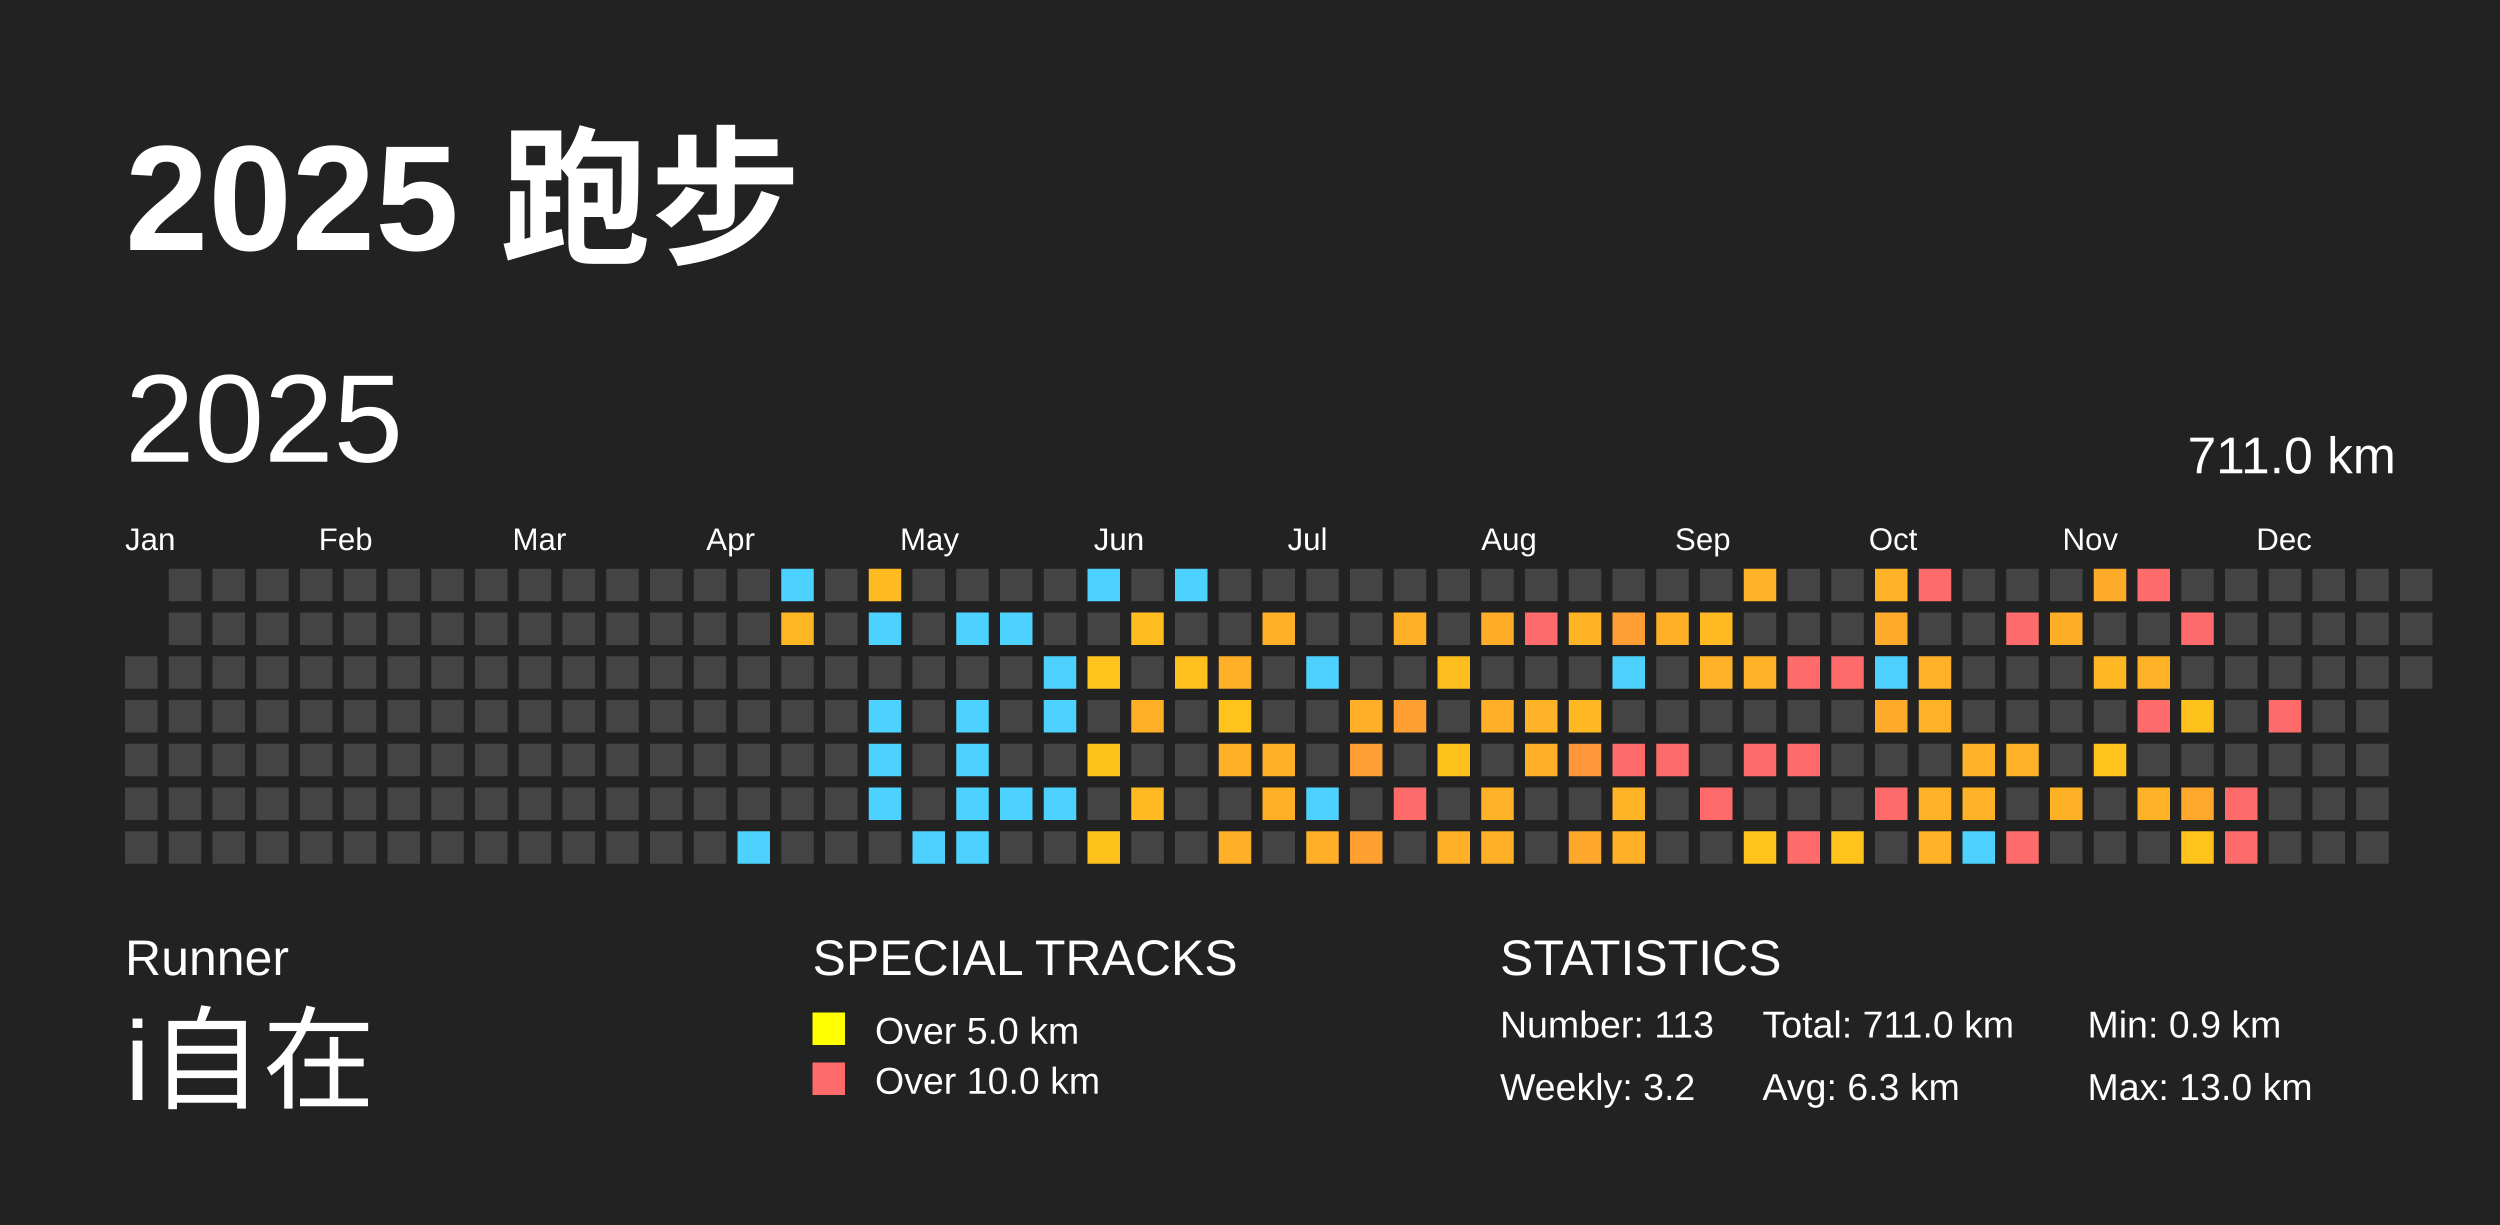
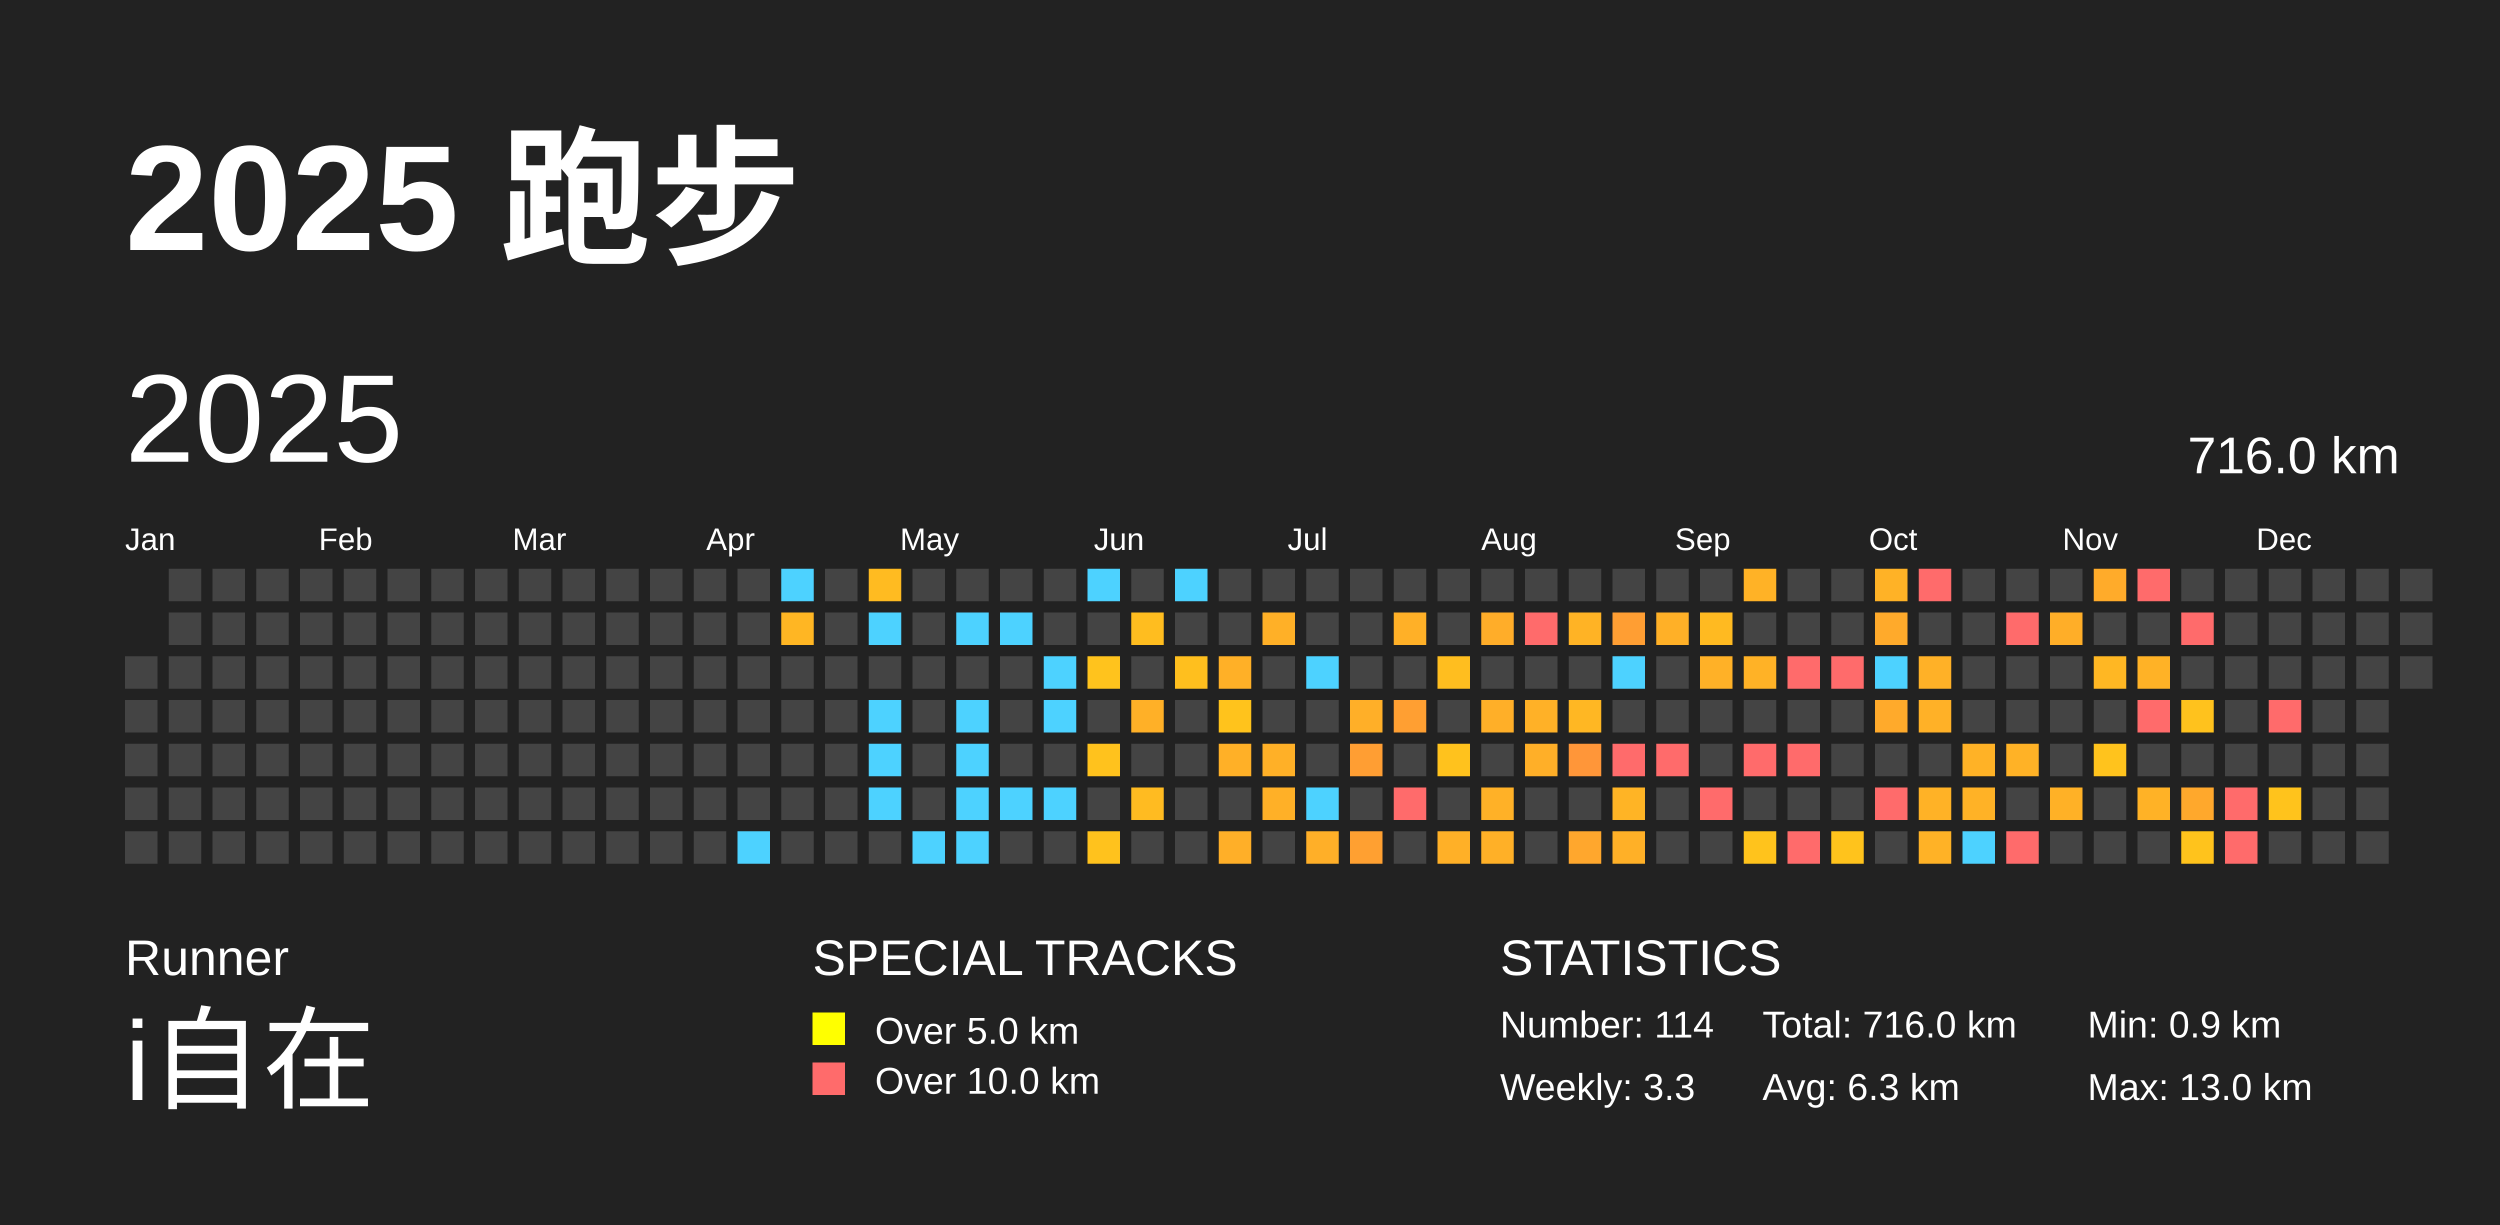
<svg xmlns="http://www.w3.org/2000/svg" baseProfile="full" height="98mm" version="1.1" viewBox="0,0,200,98" width="200mm">
  <defs />
  <rect fill="#222222" height="98" width="200" x="0" y="0" />
  <text fill="#FFFFFF" style="font-size:12px; font-family:Arial; font-weight:bold;" x="10" y="20">2025 跑步</text>
  <text fill="#FFFFFF" style="font-size:4px; font-family:Arial" x="10" y="78">Runner</text>
  <text fill="#FFFFFF" style="font-size:9px; font-family:Arial" x="10" y="88">i自在</text>
  <text fill="#FFFFFF" style="font-size:4px; font-family:Arial" x="65" y="78">SPECIAL TRACKS</text>
  <rect fill="#FFFF00" height="2.6" width="2.6" x="65" y="81" />
  <text fill="#FFFFFF" style="font-size:3px; font-family:Arial" x="70" y="83.5">Over 5.0 km</text>
  <rect fill="#FF6B6B" height="2.6" width="2.6" x="65" y="85" />
  <text fill="#FFFFFF" style="font-size:3px; font-family:Arial" x="70" y="87.5">Over 10.0 km</text>
  <text fill="#FFFFFF" style="font-size:4px; font-family:Arial" x="120" y="78">STATISTICS</text>
-   <text fill="#FFFFFF" style="font-size:3px; font-family:Arial" x="120" y="83">Number: 113</text>
-   <text fill="#FFFFFF" style="font-size:3px; font-family:Arial" x="120" y="88">Weekly: 3.2</text>
-   <text fill="#FFFFFF" style="font-size:3px; font-family:Arial" x="141" y="83">Total: 711.0 km</text>
+   <text fill="#FFFFFF" style="font-size:3px; font-family:Arial" x="120" y="83">Number: 114</text>
+   <text fill="#FFFFFF" style="font-size:3px; font-family:Arial" x="120" y="88">Weekly: 3.3</text>
+   <text fill="#FFFFFF" style="font-size:3px; font-family:Arial" x="141" y="83">Total: 716.0 km</text>
  <text fill="#FFFFFF" style="font-size:3px; font-family:Arial" x="141" y="88">Avg: 6.3 km</text>
  <text fill="#FFFFFF" style="font-size:3px; font-family:Arial" x="167" y="83">Min: 0.9 km</text>
  <text fill="#FFFFFF" style="font-size:3px; font-family:Arial" x="167" y="88">Max: 13.0 km</text>
  <text dominant-baseline="hanging" fill="#FFFFFF" style="font-size:10.0px; font-family:Arial;" x="10" y="30">2025</text>
-   <text dominant-baseline="hanging" fill="#FFFFFF" style="font-size:4.125px; font-family:Arial;" x="175" y="35">711.0 km</text>
+   <text dominant-baseline="hanging" fill="#FFFFFF" style="font-size:4.125px; font-family:Arial;" x="175" y="35">716.0 km</text>
  <text fill="#FFFFFF" style="font-size:2.5px; font-family:Arial" x="10.0" y="44">Jan</text>
  <text fill="#FFFFFF" style="font-size:2.5px; font-family:Arial" x="25.5" y="44">Feb</text>
  <text fill="#FFFFFF" style="font-size:2.5px; font-family:Arial" x="41.0" y="44">Mar</text>
  <text fill="#FFFFFF" style="font-size:2.5px; font-family:Arial" x="56.5" y="44">Apr</text>
  <text fill="#FFFFFF" style="font-size:2.5px; font-family:Arial" x="72.0" y="44">May</text>
  <text fill="#FFFFFF" style="font-size:2.5px; font-family:Arial" x="87.5" y="44">Jun</text>
  <text fill="#FFFFFF" style="font-size:2.5px; font-family:Arial" x="103.0" y="44">Jul</text>
  <text fill="#FFFFFF" style="font-size:2.5px; font-family:Arial" x="118.5" y="44">Aug</text>
  <text fill="#FFFFFF" style="font-size:2.5px; font-family:Arial" x="134.0" y="44">Sep</text>
  <text fill="#FFFFFF" style="font-size:2.5px; font-family:Arial" x="149.5" y="44">Oct</text>
  <text fill="#FFFFFF" style="font-size:2.5px; font-family:Arial" x="165.0" y="44">Nov</text>
  <text fill="#FFFFFF" style="font-size:2.5px; font-family:Arial" x="180.5" y="44">Dec</text>
  <rect fill="#444444" height="2.6" width="2.6" x="10.0" y="52.5" />
  <rect fill="#444444" height="2.6" width="2.6" x="10.0" y="56.0" />
  <rect fill="#444444" height="2.6" width="2.6" x="10.0" y="59.5" />
  <rect fill="#444444" height="2.6" width="2.6" x="10.0" y="63.0" />
  <rect fill="#444444" height="2.6" width="2.6" x="10.0" y="66.5" />
  <rect fill="#444444" height="2.6" width="2.6" x="13.5" y="45.5" />
  <rect fill="#444444" height="2.6" width="2.6" x="13.5" y="49.0" />
  <rect fill="#444444" height="2.6" width="2.6" x="13.5" y="52.5" />
  <rect fill="#444444" height="2.6" width="2.6" x="13.5" y="56.0" />
  <rect fill="#444444" height="2.6" width="2.6" x="13.5" y="59.5" />
  <rect fill="#444444" height="2.6" width="2.6" x="13.5" y="63.0" />
  <rect fill="#444444" height="2.6" width="2.6" x="13.5" y="66.5" />
  <rect fill="#444444" height="2.6" width="2.6" x="17.0" y="45.5" />
  <rect fill="#444444" height="2.6" width="2.6" x="17.0" y="49.0" />
  <rect fill="#444444" height="2.6" width="2.6" x="17.0" y="52.5" />
  <rect fill="#444444" height="2.6" width="2.6" x="17.0" y="56.0" />
  <rect fill="#444444" height="2.6" width="2.6" x="17.0" y="59.5" />
  <rect fill="#444444" height="2.6" width="2.6" x="17.0" y="63.0" />
  <rect fill="#444444" height="2.6" width="2.6" x="17.0" y="66.5" />
  <rect fill="#444444" height="2.6" width="2.6" x="20.5" y="45.5" />
  <rect fill="#444444" height="2.6" width="2.6" x="20.5" y="49.0" />
  <rect fill="#444444" height="2.6" width="2.6" x="20.5" y="52.5" />
  <rect fill="#444444" height="2.6" width="2.6" x="20.5" y="56.0" />
  <rect fill="#444444" height="2.6" width="2.6" x="20.5" y="59.5" />
  <rect fill="#444444" height="2.6" width="2.6" x="20.5" y="63.0" />
  <rect fill="#444444" height="2.6" width="2.6" x="20.5" y="66.5" />
  <rect fill="#444444" height="2.6" width="2.6" x="24.0" y="45.5" />
  <rect fill="#444444" height="2.6" width="2.6" x="24.0" y="49.0" />
  <rect fill="#444444" height="2.6" width="2.6" x="24.0" y="52.5" />
  <rect fill="#444444" height="2.6" width="2.6" x="24.0" y="56.0" />
  <rect fill="#444444" height="2.6" width="2.6" x="24.0" y="59.5" />
  <rect fill="#444444" height="2.6" width="2.6" x="24.0" y="63.0" />
  <rect fill="#444444" height="2.6" width="2.6" x="24.0" y="66.5" />
  <rect fill="#444444" height="2.6" width="2.6" x="27.5" y="45.5" />
  <rect fill="#444444" height="2.6" width="2.6" x="27.5" y="49.0" />
  <rect fill="#444444" height="2.6" width="2.6" x="27.5" y="52.5" />
  <rect fill="#444444" height="2.6" width="2.6" x="27.5" y="56.0" />
  <rect fill="#444444" height="2.6" width="2.6" x="27.5" y="59.5" />
  <rect fill="#444444" height="2.6" width="2.6" x="27.5" y="63.0" />
  <rect fill="#444444" height="2.6" width="2.6" x="27.5" y="66.5" />
  <rect fill="#444444" height="2.6" width="2.6" x="31.0" y="45.5" />
  <rect fill="#444444" height="2.6" width="2.6" x="31.0" y="49.0" />
  <rect fill="#444444" height="2.6" width="2.6" x="31.0" y="52.5" />
  <rect fill="#444444" height="2.6" width="2.6" x="31.0" y="56.0" />
  <rect fill="#444444" height="2.6" width="2.6" x="31.0" y="59.5" />
  <rect fill="#444444" height="2.6" width="2.6" x="31.0" y="63.0" />
  <rect fill="#444444" height="2.6" width="2.6" x="31.0" y="66.5" />
  <rect fill="#444444" height="2.6" width="2.6" x="34.5" y="45.5" />
  <rect fill="#444444" height="2.6" width="2.6" x="34.5" y="49.0" />
  <rect fill="#444444" height="2.6" width="2.6" x="34.5" y="52.5" />
  <rect fill="#444444" height="2.6" width="2.6" x="34.5" y="56.0" />
  <rect fill="#444444" height="2.6" width="2.6" x="34.5" y="59.5" />
  <rect fill="#444444" height="2.6" width="2.6" x="34.5" y="63.0" />
  <rect fill="#444444" height="2.6" width="2.6" x="34.5" y="66.5" />
  <rect fill="#444444" height="2.6" width="2.6" x="38.0" y="45.5" />
  <rect fill="#444444" height="2.6" width="2.6" x="38.0" y="49.0" />
  <rect fill="#444444" height="2.6" width="2.6" x="38.0" y="52.5" />
  <rect fill="#444444" height="2.6" width="2.6" x="38.0" y="56.0" />
  <rect fill="#444444" height="2.6" width="2.6" x="38.0" y="59.5" />
  <rect fill="#444444" height="2.6" width="2.6" x="38.0" y="63.0" />
  <rect fill="#444444" height="2.6" width="2.6" x="38.0" y="66.5" />
  <rect fill="#444444" height="2.6" width="2.6" x="41.5" y="45.5" />
  <rect fill="#444444" height="2.6" width="2.6" x="41.5" y="49.0" />
  <rect fill="#444444" height="2.6" width="2.6" x="41.5" y="52.5" />
  <rect fill="#444444" height="2.6" width="2.6" x="41.5" y="56.0" />
  <rect fill="#444444" height="2.6" width="2.6" x="41.5" y="59.5" />
  <rect fill="#444444" height="2.6" width="2.6" x="41.5" y="63.0" />
  <rect fill="#444444" height="2.6" width="2.6" x="41.5" y="66.5" />
  <rect fill="#444444" height="2.6" width="2.6" x="45.0" y="45.5" />
  <rect fill="#444444" height="2.6" width="2.6" x="45.0" y="49.0" />
  <rect fill="#444444" height="2.6" width="2.6" x="45.0" y="52.5" />
  <rect fill="#444444" height="2.6" width="2.6" x="45.0" y="56.0" />
  <rect fill="#444444" height="2.6" width="2.6" x="45.0" y="59.5" />
  <rect fill="#444444" height="2.6" width="2.6" x="45.0" y="63.0" />
  <rect fill="#444444" height="2.6" width="2.6" x="45.0" y="66.5" />
  <rect fill="#444444" height="2.6" width="2.6" x="48.5" y="45.5" />
  <rect fill="#444444" height="2.6" width="2.6" x="48.5" y="49.0" />
  <rect fill="#444444" height="2.6" width="2.6" x="48.5" y="52.5" />
  <rect fill="#444444" height="2.6" width="2.6" x="48.5" y="56.0" />
  <rect fill="#444444" height="2.6" width="2.6" x="48.5" y="59.5" />
  <rect fill="#444444" height="2.6" width="2.6" x="48.5" y="63.0" />
  <rect fill="#444444" height="2.6" width="2.6" x="48.5" y="66.5" />
  <rect fill="#444444" height="2.6" width="2.6" x="52.0" y="45.5" />
  <rect fill="#444444" height="2.6" width="2.6" x="52.0" y="49.0" />
  <rect fill="#444444" height="2.6" width="2.6" x="52.0" y="52.5" />
  <rect fill="#444444" height="2.6" width="2.6" x="52.0" y="56.0" />
  <rect fill="#444444" height="2.6" width="2.6" x="52.0" y="59.5" />
  <rect fill="#444444" height="2.6" width="2.6" x="52.0" y="63.0" />
  <rect fill="#444444" height="2.6" width="2.6" x="52.0" y="66.5" />
  <rect fill="#444444" height="2.6" width="2.6" x="55.5" y="45.5" />
  <rect fill="#444444" height="2.6" width="2.6" x="55.5" y="49.0" />
  <rect fill="#444444" height="2.6" width="2.6" x="55.5" y="52.5" />
  <rect fill="#444444" height="2.6" width="2.6" x="55.5" y="56.0" />
  <rect fill="#444444" height="2.6" width="2.6" x="55.5" y="59.5" />
  <rect fill="#444444" height="2.6" width="2.6" x="55.5" y="63.0" />
  <rect fill="#444444" height="2.6" width="2.6" x="55.5" y="66.5" />
  <rect fill="#444444" height="2.6" width="2.6" x="59.0" y="45.5" />
  <rect fill="#444444" height="2.6" width="2.6" x="59.0" y="49.0" />
  <rect fill="#444444" height="2.6" width="2.6" x="59.0" y="52.5" />
  <rect fill="#444444" height="2.6" width="2.6" x="59.0" y="56.0" />
  <rect fill="#444444" height="2.6" width="2.6" x="59.0" y="59.5" />
  <rect fill="#444444" height="2.6" width="2.6" x="59.0" y="63.0" />
  <rect fill="#4dd2ff" height="2.6" width="2.6" x="59.0" y="66.5" />
  <rect fill="#4dd2ff" height="2.6" width="2.6" x="62.5" y="45.5" />
  <rect fill="#ffb623" height="2.6" width="2.6" x="62.5" y="49.0" />
  <rect fill="#444444" height="2.6" width="2.6" x="62.5" y="52.5" />
  <rect fill="#444444" height="2.6" width="2.6" x="62.5" y="56.0" />
  <rect fill="#444444" height="2.6" width="2.6" x="62.5" y="59.5" />
  <rect fill="#444444" height="2.6" width="2.6" x="62.5" y="63.0" />
  <rect fill="#444444" height="2.6" width="2.6" x="62.5" y="66.5" />
  <rect fill="#444444" height="2.6" width="2.6" x="66.0" y="45.5" />
  <rect fill="#444444" height="2.6" width="2.6" x="66.0" y="49.0" />
  <rect fill="#444444" height="2.6" width="2.6" x="66.0" y="52.5" />
  <rect fill="#444444" height="2.6" width="2.6" x="66.0" y="56.0" />
  <rect fill="#444444" height="2.6" width="2.6" x="66.0" y="59.5" />
  <rect fill="#444444" height="2.6" width="2.6" x="66.0" y="63.0" />
  <rect fill="#444444" height="2.6" width="2.6" x="66.0" y="66.5" />
  <rect fill="#ffbb21" height="2.6" width="2.6" x="69.5" y="45.5" />
  <rect fill="#4dd2ff" height="2.6" width="2.6" x="69.5" y="49.0" />
  <rect fill="#444444" height="2.6" width="2.6" x="69.5" y="52.5" />
  <rect fill="#4dd2ff" height="2.6" width="2.6" x="69.5" y="56.0" />
  <rect fill="#4dd2ff" height="2.6" width="2.6" x="69.5" y="59.5" />
  <rect fill="#4dd2ff" height="2.6" width="2.6" x="69.5" y="63.0" />
  <rect fill="#444444" height="2.6" width="2.6" x="69.5" y="66.5" />
  <rect fill="#444444" height="2.6" width="2.6" x="73.0" y="45.5" />
  <rect fill="#444444" height="2.6" width="2.6" x="73.0" y="49.0" />
  <rect fill="#444444" height="2.6" width="2.6" x="73.0" y="52.5" />
  <rect fill="#444444" height="2.6" width="2.6" x="73.0" y="56.0" />
  <rect fill="#444444" height="2.6" width="2.6" x="73.0" y="59.5" />
  <rect fill="#444444" height="2.6" width="2.6" x="73.0" y="63.0" />
  <rect fill="#4dd2ff" height="2.6" width="2.6" x="73.0" y="66.5" />
  <rect fill="#444444" height="2.6" width="2.6" x="76.5" y="45.5" />
  <rect fill="#4dd2ff" height="2.6" width="2.6" x="76.5" y="49.0" />
  <rect fill="#444444" height="2.6" width="2.6" x="76.5" y="52.5" />
  <rect fill="#4dd2ff" height="2.6" width="2.6" x="76.5" y="56.0" />
  <rect fill="#4dd2ff" height="2.6" width="2.6" x="76.5" y="59.5" />
  <rect fill="#4dd2ff" height="2.6" width="2.6" x="76.5" y="63.0" />
  <rect fill="#4dd2ff" height="2.6" width="2.6" x="76.5" y="66.5" />
  <rect fill="#444444" height="2.6" width="2.6" x="80.0" y="45.5" />
  <rect fill="#4dd2ff" height="2.6" width="2.6" x="80.0" y="49.0" />
  <rect fill="#444444" height="2.6" width="2.6" x="80.0" y="52.5" />
  <rect fill="#444444" height="2.6" width="2.6" x="80.0" y="56.0" />
  <rect fill="#444444" height="2.6" width="2.6" x="80.0" y="59.5" />
  <rect fill="#4dd2ff" height="2.6" width="2.6" x="80.0" y="63.0" />
  <rect fill="#444444" height="2.6" width="2.6" x="80.0" y="66.5" />
  <rect fill="#444444" height="2.6" width="2.6" x="83.5" y="45.5" />
  <rect fill="#444444" height="2.6" width="2.6" x="83.5" y="49.0" />
  <rect fill="#4dd2ff" height="2.6" width="2.6" x="83.5" y="52.5" />
  <rect fill="#4dd2ff" height="2.6" width="2.6" x="83.5" y="56.0" />
  <rect fill="#444444" height="2.6" width="2.6" x="83.5" y="59.5" />
  <rect fill="#4dd2ff" height="2.6" width="2.6" x="83.5" y="63.0" />
  <rect fill="#444444" height="2.6" width="2.6" x="83.5" y="66.5" />
  <rect fill="#4dd2ff" height="2.6" width="2.6" x="87.0" y="45.5" />
  <rect fill="#444444" height="2.6" width="2.6" x="87.0" y="49.0" />
  <rect fill="#ffc31d" height="2.6" width="2.6" x="87.0" y="52.5" />
  <rect fill="#444444" height="2.6" width="2.6" x="87.0" y="56.0" />
  <rect fill="#ffc21d" height="2.6" width="2.6" x="87.0" y="59.5" />
  <rect fill="#444444" height="2.6" width="2.6" x="87.0" y="63.0" />
  <rect fill="#ffc21d" height="2.6" width="2.6" x="87.0" y="66.5" />
  <rect fill="#444444" height="2.6" width="2.6" x="90.5" y="45.5" />
  <rect fill="#ffbd1f" height="2.6" width="2.6" x="90.5" y="49.0" />
  <rect fill="#444444" height="2.6" width="2.6" x="90.5" y="52.5" />
  <rect fill="#ffb027" height="2.6" width="2.6" x="90.5" y="56.0" />
  <rect fill="#444444" height="2.6" width="2.6" x="90.5" y="59.5" />
  <rect fill="#ffbb21" height="2.6" width="2.6" x="90.5" y="63.0" />
  <rect fill="#444444" height="2.6" width="2.6" x="90.5" y="66.5" />
  <rect fill="#4dd2ff" height="2.6" width="2.6" x="94.0" y="45.5" />
  <rect fill="#444444" height="2.6" width="2.6" x="94.0" y="49.0" />
  <rect fill="#ffbf1e" height="2.6" width="2.6" x="94.0" y="52.5" />
  <rect fill="#444444" height="2.6" width="2.6" x="94.0" y="56.0" />
  <rect fill="#444444" height="2.6" width="2.6" x="94.0" y="59.5" />
  <rect fill="#444444" height="2.6" width="2.6" x="94.0" y="63.0" />
  <rect fill="#444444" height="2.6" width="2.6" x="94.0" y="66.5" />
  <rect fill="#444444" height="2.6" width="2.6" x="97.5" y="45.5" />
  <rect fill="#444444" height="2.6" width="2.6" x="97.5" y="49.0" />
  <rect fill="#ffb027" height="2.6" width="2.6" x="97.5" y="52.5" />
  <rect fill="#ffc31c" height="2.6" width="2.6" x="97.5" y="56.0" />
  <rect fill="#ffb027" height="2.6" width="2.6" x="97.5" y="59.5" />
  <rect fill="#444444" height="2.6" width="2.6" x="97.5" y="63.0" />
  <rect fill="#ffaf28" height="2.6" width="2.6" x="97.5" y="66.5" />
  <rect fill="#444444" height="2.6" width="2.6" x="101.0" y="45.5" />
  <rect fill="#ffb027" height="2.6" width="2.6" x="101.0" y="49.0" />
  <rect fill="#444444" height="2.6" width="2.6" x="101.0" y="52.5" />
  <rect fill="#444444" height="2.6" width="2.6" x="101.0" y="56.0" />
  <rect fill="#ffb027" height="2.6" width="2.6" x="101.0" y="59.5" />
  <rect fill="#ffb027" height="2.6" width="2.6" x="101.0" y="63.0" />
  <rect fill="#444444" height="2.6" width="2.6" x="101.0" y="66.5" />
  <rect fill="#444444" height="2.6" width="2.6" x="104.5" y="45.5" />
  <rect fill="#444444" height="2.6" width="2.6" x="104.5" y="49.0" />
  <rect fill="#4dd2ff" height="2.6" width="2.6" x="104.5" y="52.5" />
  <rect fill="#444444" height="2.6" width="2.6" x="104.5" y="56.0" />
  <rect fill="#444444" height="2.6" width="2.6" x="104.5" y="59.5" />
  <rect fill="#4dd2ff" height="2.6" width="2.6" x="104.5" y="63.0" />
  <rect fill="#ffaf28" height="2.6" width="2.6" x="104.5" y="66.5" />
  <rect fill="#444444" height="2.6" width="2.6" x="108.0" y="45.5" />
  <rect fill="#444444" height="2.6" width="2.6" x="108.0" y="49.0" />
  <rect fill="#444444" height="2.6" width="2.6" x="108.0" y="52.5" />
  <rect fill="#ffaf28" height="2.6" width="2.6" x="108.0" y="56.0" />
  <rect fill="#ff9e33" height="2.6" width="2.6" x="108.0" y="59.5" />
  <rect fill="#444444" height="2.6" width="2.6" x="108.0" y="63.0" />
  <rect fill="#ffa031" height="2.6" width="2.6" x="108.0" y="66.5" />
  <rect fill="#444444" height="2.6" width="2.6" x="111.5" y="45.5" />
  <rect fill="#ffb027" height="2.6" width="2.6" x="111.5" y="49.0" />
  <rect fill="#444444" height="2.6" width="2.6" x="111.5" y="52.5" />
  <rect fill="#ff9f32" height="2.6" width="2.6" x="111.5" y="56.0" />
  <rect fill="#444444" height="2.6" width="2.6" x="111.5" y="59.5" />
  <rect fill="#FF6B6B" height="2.6" width="2.6" x="111.5" y="63.0" />
  <rect fill="#444444" height="2.6" width="2.6" x="111.5" y="66.5" />
  <rect fill="#444444" height="2.6" width="2.6" x="115.0" y="45.5" />
  <rect fill="#444444" height="2.6" width="2.6" x="115.0" y="49.0" />
  <rect fill="#ffbe1f" height="2.6" width="2.6" x="115.0" y="52.5" />
  <rect fill="#444444" height="2.6" width="2.6" x="115.0" y="56.0" />
  <rect fill="#ffc21d" height="2.6" width="2.6" x="115.0" y="59.5" />
  <rect fill="#444444" height="2.6" width="2.6" x="115.0" y="63.0" />
  <rect fill="#ffb027" height="2.6" width="2.6" x="115.0" y="66.5" />
  <rect fill="#444444" height="2.6" width="2.6" x="118.5" y="45.5" />
  <rect fill="#ffad29" height="2.6" width="2.6" x="118.5" y="49.0" />
  <rect fill="#444444" height="2.6" width="2.6" x="118.5" y="52.5" />
  <rect fill="#ffaf28" height="2.6" width="2.6" x="118.5" y="56.0" />
  <rect fill="#444444" height="2.6" width="2.6" x="118.5" y="59.5" />
  <rect fill="#ffb127" height="2.6" width="2.6" x="118.5" y="63.0" />
  <rect fill="#ffb027" height="2.6" width="2.6" x="118.5" y="66.5" />
  <rect fill="#444444" height="2.6" width="2.6" x="122.0" y="45.5" />
  <rect fill="#FF6B6B" height="2.6" width="2.6" x="122.0" y="49.0" />
  <rect fill="#444444" height="2.6" width="2.6" x="122.0" y="52.5" />
  <rect fill="#ffb127" height="2.6" width="2.6" x="122.0" y="56.0" />
  <rect fill="#ffaf28" height="2.6" width="2.6" x="122.0" y="59.5" />
  <rect fill="#444444" height="2.6" width="2.6" x="122.0" y="63.0" />
  <rect fill="#444444" height="2.6" width="2.6" x="122.0" y="66.5" />
  <rect fill="#444444" height="2.6" width="2.6" x="125.5" y="45.5" />
  <rect fill="#ffb325" height="2.6" width="2.6" x="125.5" y="49.0" />
  <rect fill="#444444" height="2.6" width="2.6" x="125.5" y="52.5" />
  <rect fill="#ffb723" height="2.6" width="2.6" x="125.5" y="56.0" />
  <rect fill="#ff9639" height="2.6" width="2.6" x="125.5" y="59.5" />
  <rect fill="#444444" height="2.6" width="2.6" x="125.5" y="63.0" />
  <rect fill="#ffa72d" height="2.6" width="2.6" x="125.5" y="66.5" />
  <rect fill="#444444" height="2.6" width="2.6" x="129.0" y="45.5" />
  <rect fill="#ff9e33" height="2.6" width="2.6" x="129.0" y="49.0" />
  <rect fill="#4dd2ff" height="2.6" width="2.6" x="129.0" y="52.5" />
  <rect fill="#444444" height="2.6" width="2.6" x="129.0" y="56.0" />
  <rect fill="#FF6B6B" height="2.6" width="2.6" x="129.0" y="59.5" />
  <rect fill="#ffb425" height="2.6" width="2.6" x="129.0" y="63.0" />
  <rect fill="#ffb027" height="2.6" width="2.6" x="129.0" y="66.5" />
  <rect fill="#444444" height="2.6" width="2.6" x="132.5" y="45.5" />
  <rect fill="#ffb027" height="2.6" width="2.6" x="132.5" y="49.0" />
  <rect fill="#444444" height="2.6" width="2.6" x="132.5" y="52.5" />
  <rect fill="#444444" height="2.6" width="2.6" x="132.5" y="56.0" />
  <rect fill="#FF6B6B" height="2.6" width="2.6" x="132.5" y="59.5" />
  <rect fill="#444444" height="2.6" width="2.6" x="132.5" y="63.0" />
  <rect fill="#444444" height="2.6" width="2.6" x="132.5" y="66.5" />
  <rect fill="#444444" height="2.6" width="2.6" x="136.0" y="45.5" />
  <rect fill="#ffba21" height="2.6" width="2.6" x="136.0" y="49.0" />
  <rect fill="#ffb127" height="2.6" width="2.6" x="136.0" y="52.5" />
  <rect fill="#444444" height="2.6" width="2.6" x="136.0" y="56.0" />
  <rect fill="#444444" height="2.6" width="2.6" x="136.0" y="59.5" />
  <rect fill="#FF6B6B" height="2.6" width="2.6" x="136.0" y="63.0" />
  <rect fill="#444444" height="2.6" width="2.6" x="136.0" y="66.5" />
  <rect fill="#ffb226" height="2.6" width="2.6" x="139.5" y="45.5" />
  <rect fill="#444444" height="2.6" width="2.6" x="139.5" y="49.0" />
  <rect fill="#ffb226" height="2.6" width="2.6" x="139.5" y="52.5" />
  <rect fill="#444444" height="2.6" width="2.6" x="139.5" y="56.0" />
  <rect fill="#FF6B6B" height="2.6" width="2.6" x="139.5" y="59.5" />
  <rect fill="#444444" height="2.6" width="2.6" x="139.5" y="63.0" />
  <rect fill="#ffc31c" height="2.6" width="2.6" x="139.5" y="66.5" />
  <rect fill="#444444" height="2.6" width="2.6" x="143.0" y="45.5" />
  <rect fill="#444444" height="2.6" width="2.6" x="143.0" y="49.0" />
  <rect fill="#FF6B6B" height="2.6" width="2.6" x="143.0" y="52.5" />
  <rect fill="#444444" height="2.6" width="2.6" x="143.0" y="56.0" />
  <rect fill="#FF6B6B" height="2.6" width="2.6" x="143.0" y="59.5" />
  <rect fill="#444444" height="2.6" width="2.6" x="143.0" y="63.0" />
  <rect fill="#FF6B6B" height="2.6" width="2.6" x="143.0" y="66.5" />
  <rect fill="#444444" height="2.6" width="2.6" x="146.5" y="45.5" />
  <rect fill="#444444" height="2.6" width="2.6" x="146.5" y="49.0" />
  <rect fill="#FF6B6B" height="2.6" width="2.6" x="146.5" y="52.5" />
  <rect fill="#444444" height="2.6" width="2.6" x="146.5" y="56.0" />
  <rect fill="#444444" height="2.6" width="2.6" x="146.5" y="59.5" />
  <rect fill="#444444" height="2.6" width="2.6" x="146.5" y="63.0" />
  <rect fill="#ffc31c" height="2.6" width="2.6" x="146.5" y="66.5" />
  <rect fill="#ffb226" height="2.6" width="2.6" x="150.0" y="45.5" />
  <rect fill="#ffaa2b" height="2.6" width="2.6" x="150.0" y="49.0" />
  <rect fill="#4dd2ff" height="2.6" width="2.6" x="150.0" y="52.5" />
  <rect fill="#ffaa2b" height="2.6" width="2.6" x="150.0" y="56.0" />
  <rect fill="#444444" height="2.6" width="2.6" x="150.0" y="59.5" />
  <rect fill="#FF6B6B" height="2.6" width="2.6" x="150.0" y="63.0" />
  <rect fill="#444444" height="2.6" width="2.6" x="150.0" y="66.5" />
  <rect fill="#FF6B6B" height="2.6" width="2.6" x="153.5" y="45.5" />
  <rect fill="#444444" height="2.6" width="2.6" x="153.5" y="49.0" />
  <rect fill="#ffb127" height="2.6" width="2.6" x="153.5" y="52.5" />
  <rect fill="#ffb127" height="2.6" width="2.6" x="153.5" y="56.0" />
  <rect fill="#444444" height="2.6" width="2.6" x="153.5" y="59.5" />
  <rect fill="#ffb226" height="2.6" width="2.6" x="153.5" y="63.0" />
  <rect fill="#ffb226" height="2.6" width="2.6" x="153.5" y="66.5" />
  <rect fill="#444444" height="2.6" width="2.6" x="157.0" y="45.5" />
  <rect fill="#444444" height="2.6" width="2.6" x="157.0" y="49.0" />
  <rect fill="#444444" height="2.6" width="2.6" x="157.0" y="52.5" />
  <rect fill="#444444" height="2.6" width="2.6" x="157.0" y="56.0" />
  <rect fill="#ffb226" height="2.6" width="2.6" x="157.0" y="59.5" />
  <rect fill="#ffb226" height="2.6" width="2.6" x="157.0" y="63.0" />
  <rect fill="#4dd2ff" height="2.6" width="2.6" x="157.0" y="66.5" />
  <rect fill="#444444" height="2.6" width="2.6" x="160.5" y="45.5" />
  <rect fill="#FF6B6B" height="2.6" width="2.6" x="160.5" y="49.0" />
  <rect fill="#444444" height="2.6" width="2.6" x="160.5" y="52.5" />
  <rect fill="#444444" height="2.6" width="2.6" x="160.5" y="56.0" />
  <rect fill="#ffb226" height="2.6" width="2.6" x="160.5" y="59.5" />
  <rect fill="#444444" height="2.6" width="2.6" x="160.5" y="63.0" />
  <rect fill="#FF6B6B" height="2.6" width="2.6" x="160.5" y="66.5" />
  <rect fill="#444444" height="2.6" width="2.6" x="164.0" y="45.5" />
  <rect fill="#ffae28" height="2.6" width="2.6" x="164.0" y="49.0" />
  <rect fill="#444444" height="2.6" width="2.6" x="164.0" y="52.5" />
  <rect fill="#444444" height="2.6" width="2.6" x="164.0" y="56.0" />
  <rect fill="#444444" height="2.6" width="2.6" x="164.0" y="59.5" />
  <rect fill="#ffb126" height="2.6" width="2.6" x="164.0" y="63.0" />
  <rect fill="#444444" height="2.6" width="2.6" x="164.0" y="66.5" />
  <rect fill="#ffab2a" height="2.6" width="2.6" x="167.5" y="45.5" />
  <rect fill="#444444" height="2.6" width="2.6" x="167.5" y="49.0" />
  <rect fill="#ffb723" height="2.6" width="2.6" x="167.5" y="52.5" />
  <rect fill="#444444" height="2.6" width="2.6" x="167.5" y="56.0" />
  <rect fill="#ffc31d" height="2.6" width="2.6" x="167.5" y="59.5" />
  <rect fill="#444444" height="2.6" width="2.6" x="167.5" y="63.0" />
  <rect fill="#444444" height="2.6" width="2.6" x="167.5" y="66.5" />
  <rect fill="#FF6B6B" height="2.6" width="2.6" x="171.0" y="45.5" />
  <rect fill="#444444" height="2.6" width="2.6" x="171.0" y="49.0" />
  <rect fill="#ffb226" height="2.6" width="2.6" x="171.0" y="52.5" />
  <rect fill="#FF6B6B" height="2.6" width="2.6" x="171.0" y="56.0" />
  <rect fill="#444444" height="2.6" width="2.6" x="171.0" y="59.5" />
  <rect fill="#ffb226" height="2.6" width="2.6" x="171.0" y="63.0" />
  <rect fill="#444444" height="2.6" width="2.6" x="171.0" y="66.5" />
  <rect fill="#444444" height="2.6" width="2.6" x="174.5" y="45.5" />
  <rect fill="#FF6B6B" height="2.6" width="2.6" x="174.5" y="49.0" />
  <rect fill="#444444" height="2.6" width="2.6" x="174.5" y="52.5" />
  <rect fill="#ffc21d" height="2.6" width="2.6" x="174.5" y="56.0" />
  <rect fill="#444444" height="2.6" width="2.6" x="174.5" y="59.5" />
  <rect fill="#ffa82c" height="2.6" width="2.6" x="174.5" y="63.0" />
  <rect fill="#ffc31c" height="2.6" width="2.6" x="174.5" y="66.5" />
  <rect fill="#444444" height="2.6" width="2.6" x="178.0" y="45.5" />
  <rect fill="#444444" height="2.6" width="2.6" x="178.0" y="49.0" />
  <rect fill="#444444" height="2.6" width="2.6" x="178.0" y="52.5" />
  <rect fill="#444444" height="2.6" width="2.6" x="178.0" y="56.0" />
  <rect fill="#444444" height="2.6" width="2.6" x="178.0" y="59.5" />
  <rect fill="#FF6B6B" height="2.6" width="2.6" x="178.0" y="63.0" />
  <rect fill="#FF6B6B" height="2.6" width="2.6" x="178.0" y="66.5" />
  <rect fill="#444444" height="2.6" width="2.6" x="181.5" y="45.5" />
  <rect fill="#444444" height="2.6" width="2.6" x="181.5" y="49.0" />
  <rect fill="#444444" height="2.6" width="2.6" x="181.5" y="52.5" />
  <rect fill="#FF6B6B" height="2.6" width="2.6" x="181.5" y="56.0" />
  <rect fill="#444444" height="2.6" width="2.6" x="181.5" y="59.5" />
-   <rect fill="#444444" height="2.6" width="2.6" x="181.5" y="63.0" />
+   <rect fill="#ffc31c" height="2.6" width="2.6" x="181.5" y="63.0" />
  <rect fill="#444444" height="2.6" width="2.6" x="181.5" y="66.5" />
  <rect fill="#444444" height="2.6" width="2.6" x="185.0" y="45.5" />
  <rect fill="#444444" height="2.6" width="2.6" x="185.0" y="49.0" />
  <rect fill="#444444" height="2.6" width="2.6" x="185.0" y="52.5" />
  <rect fill="#444444" height="2.6" width="2.6" x="185.0" y="56.0" />
  <rect fill="#444444" height="2.6" width="2.6" x="185.0" y="59.5" />
  <rect fill="#444444" height="2.6" width="2.6" x="185.0" y="63.0" />
  <rect fill="#444444" height="2.6" width="2.6" x="185.0" y="66.5" />
  <rect fill="#444444" height="2.6" width="2.6" x="188.5" y="45.5" />
  <rect fill="#444444" height="2.6" width="2.6" x="188.5" y="49.0" />
  <rect fill="#444444" height="2.6" width="2.6" x="188.5" y="52.5" />
  <rect fill="#444444" height="2.6" width="2.6" x="188.5" y="56.0" />
  <rect fill="#444444" height="2.6" width="2.6" x="188.5" y="59.5" />
  <rect fill="#444444" height="2.6" width="2.6" x="188.5" y="63.0" />
  <rect fill="#444444" height="2.6" width="2.6" x="188.5" y="66.5" />
  <rect fill="#444444" height="2.6" width="2.6" x="192.0" y="45.5" />
  <rect fill="#444444" height="2.6" width="2.6" x="192.0" y="49.0" />
  <rect fill="#444444" height="2.6" width="2.6" x="192.0" y="52.5" />
</svg>
